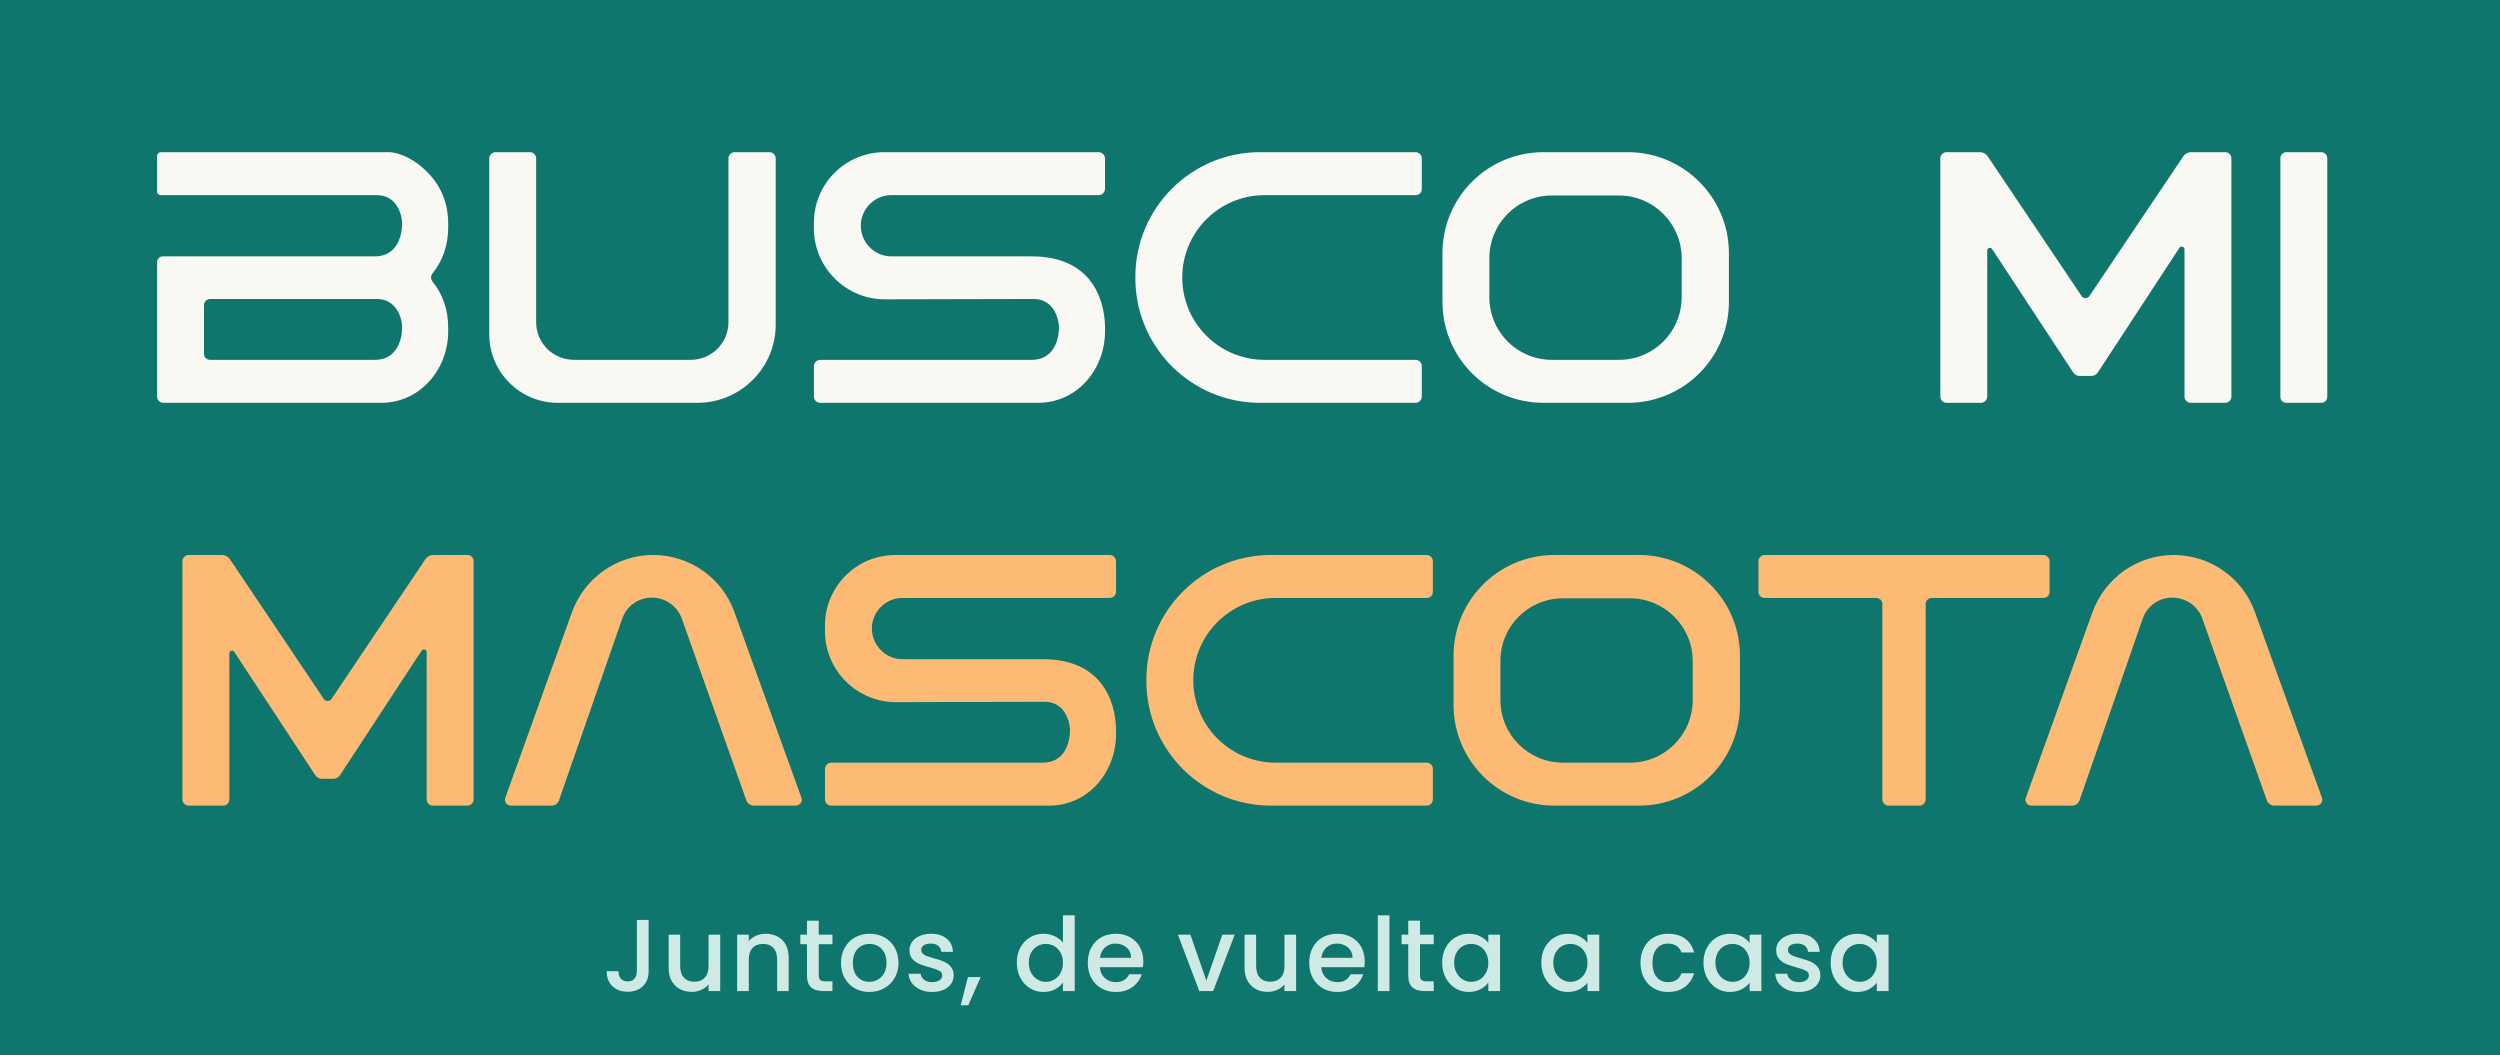
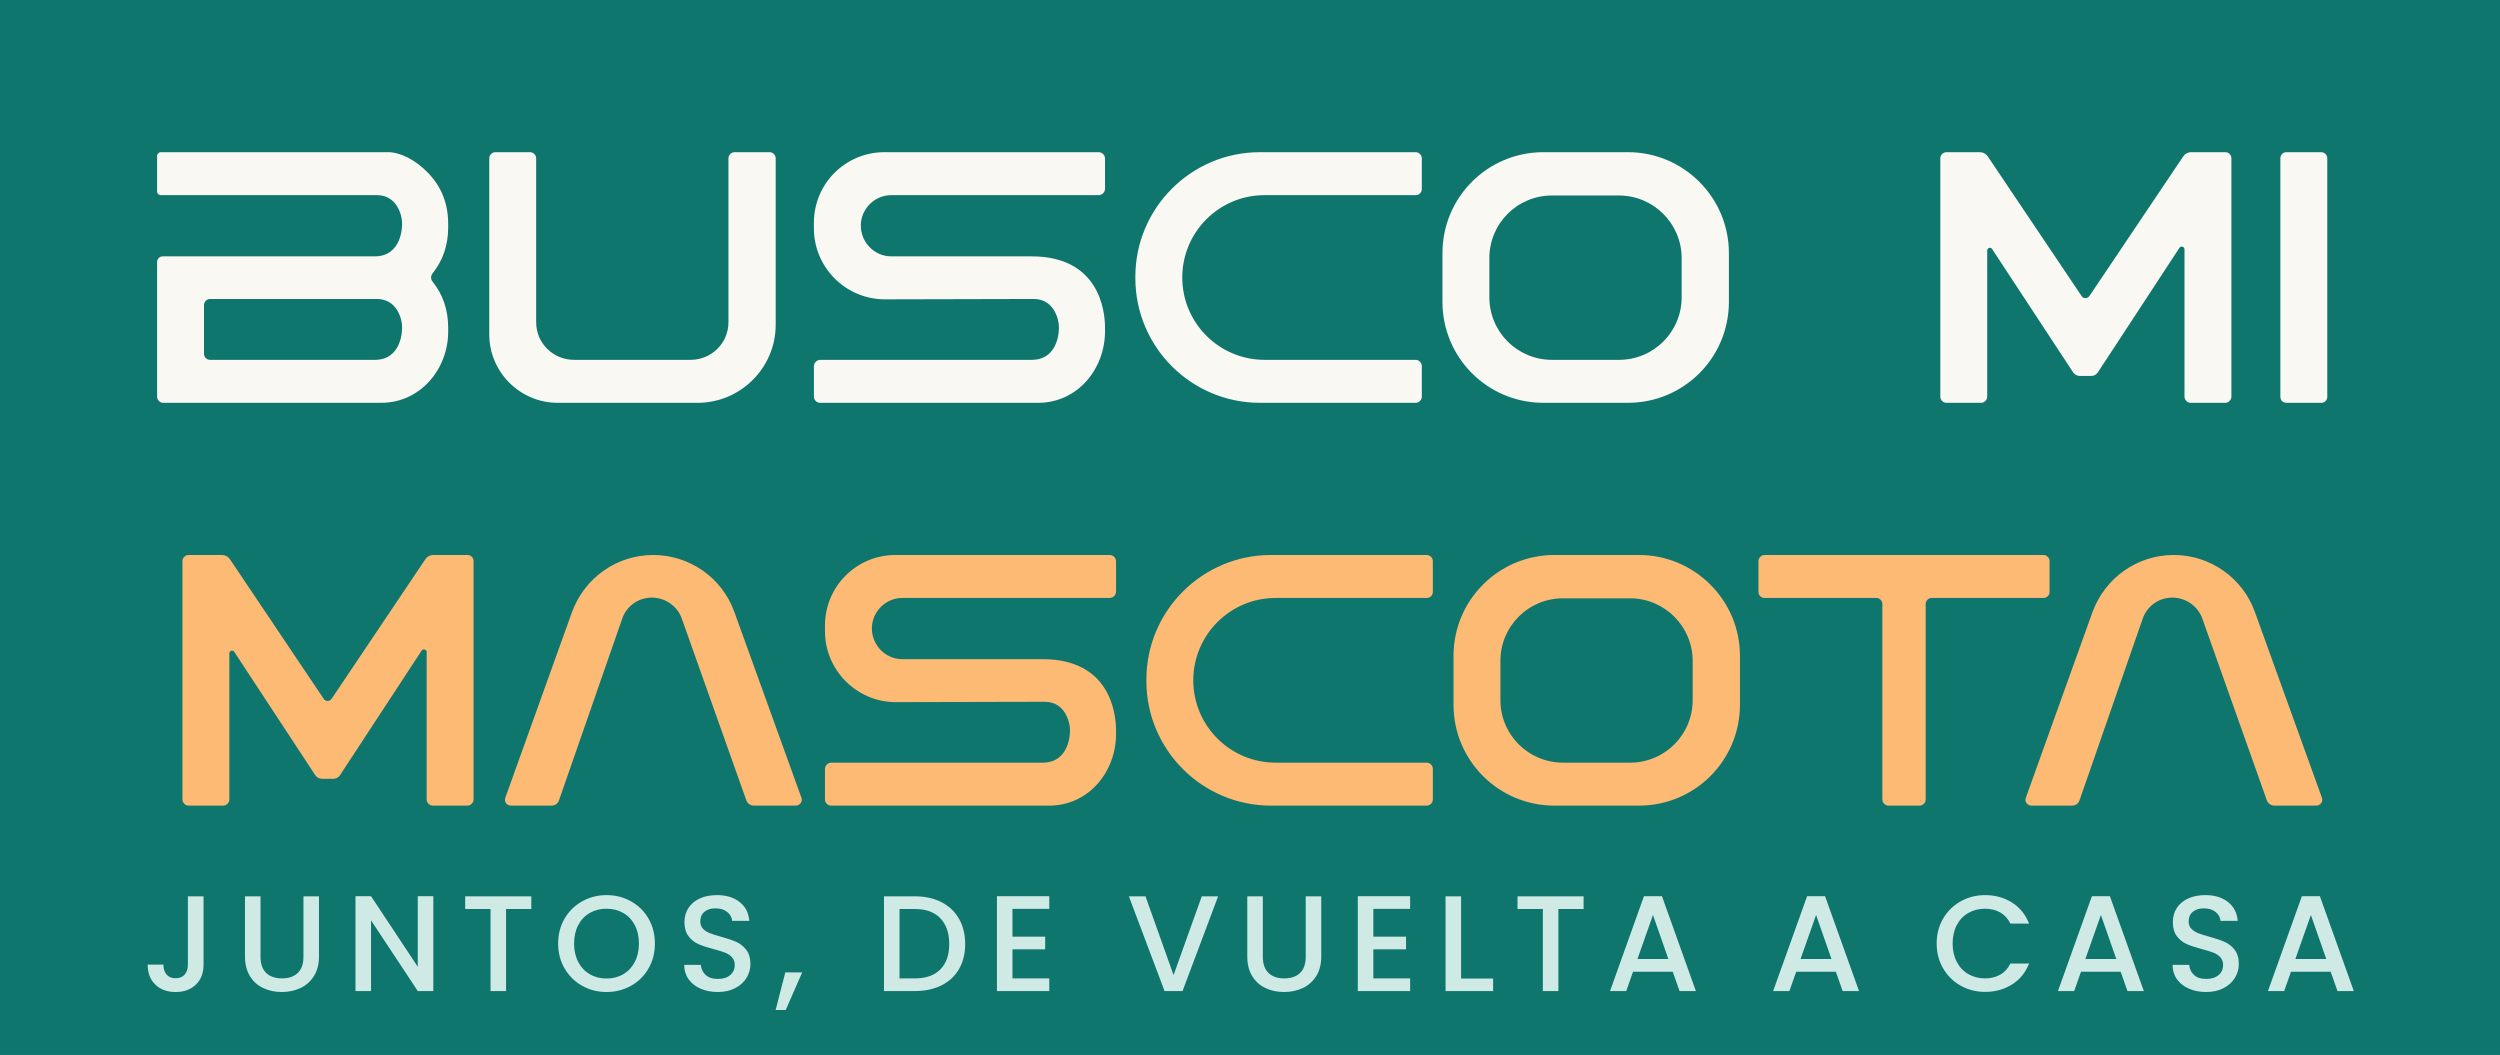
<svg xmlns="http://www.w3.org/2000/svg" viewBox="0 0 782 330" width="782" height="330" role="img" aria-label="Busco mi mascota. Juntos, de vuelta a casa">
  <rect width="782" height="330" fill="#0f766e" />
  <path fill="#faf8f3" d="M140.19 71.12L140.19 70C140.19 63.84 138.18 58.58 134.03 54.21C129.89 49.84 124.96 47.6 121.49 47.6L50.26 47.6C49.7 47.6 49.14 48.16 49.14 48.72L49.14 59.92C49.14 60.59 49.7 61.04 50.26 61.04L117.9 61.04C124.18 61.04 125.63 67.31 125.74 69.22C125.97 71.12 125.52 80.19 117.23 80.19L50.93 80.19C49.92 80.19 49.14 80.98 49.14 81.98L49.14 124.1C49.14 125.1 50.03 126 51.04 126L119.25 126C131.46 126 140.19 115.47 140.19 103.71L140.19 102.48C140.19 96.88 138.51 92.06 135.26 88.03C134.7 87.25 134.7 86.35 135.26 85.57C138.51 81.54 140.19 76.72 140.19 71.12M117.23 112.56L65.71 112.56C64.7 112.56 63.81 111.78 63.81 110.66L63.81 95.42C63.81 94.42 64.7 93.52 65.71 93.52L117.9 93.52C124.18 93.52 125.63 99.79 125.74 101.58C125.97 103.6 125.52 112.56 117.23 112.56M240.74 47.6L229.76 47.6C228.75 47.6 227.86 48.5 227.86 49.5L227.86 100.8C227.86 107.3 222.59 112.56 215.98 112.56L179.58 112.56C172.98 112.56 167.71 107.3 167.71 100.8L167.71 49.5C167.71 48.5 166.82 47.6 165.81 47.6L154.94 47.6C153.94 47.6 153.04 48.5 153.04 49.5L153.04 104.61C153.04 116.37 162.67 126 174.43 126L218.22 126C231.66 126 242.64 115.02 242.64 101.58L242.64 49.5C242.64 48.5 241.74 47.6 240.74 47.6M278.78 80.19C273.52 80.19 269.26 75.82 269.26 70.56C269.26 65.41 273.52 61.04 278.78 61.04L343.63 61.04C344.75 61.04 345.65 60.14 345.65 59.02L345.65 49.62C345.65 48.5 344.75 47.6 343.63 47.6L276.66 47.6C264.45 47.6 254.59 57.46 254.59 69.66L254.59 71.46C254.59 83.66 264.56 93.63 276.77 93.63L323.36 93.52C329.63 93.52 331.09 99.79 331.2 101.7C331.42 103.6 330.98 112.56 322.69 112.56L256.61 112.56C255.49 112.56 254.59 113.46 254.59 114.58L254.59 124.1C254.59 125.1 255.49 126 256.5 126L324.7 126C337.02 126 345.65 115.47 345.65 103.6L345.65 102.48C345.65 96.88 343.63 80.19 322.69 80.19M395.57 61.04L442.83 61.04C443.84 61.04 444.74 60.26 444.74 59.14L444.74 49.5C444.74 48.5 443.84 47.6 442.83 47.6L394.11 47.6C372.61 47.6 355.14 65.07 355.14 86.58L355.14 87.02C355.14 108.53 372.61 126 394.11 126L442.83 126C443.84 126 444.74 125.1 444.74 124.1L444.74 114.46C444.74 113.46 443.84 112.56 442.83 112.56L395.57 112.56C381.34 112.56 369.81 101.02 369.81 86.8C369.81 72.58 381.34 61.04 395.57 61.04M509.22 47.6L482.78 47.6C465.31 47.6 451.2 61.71 451.2 79.18L451.2 94.42C451.2 111.89 465.31 126 482.78 126L509.22 126C526.69 126 540.8 111.89 540.8 94.42L540.8 79.18C540.8 61.71 526.58 47.6 509.22 47.6M526.02 92.96C526.02 103.82 517.28 112.56 506.42 112.56L485.47 112.56C474.61 112.56 465.87 103.82 465.87 92.96L465.87 80.75C465.87 69.89 474.61 61.15 485.47 61.15L506.42 61.15C517.17 61.15 526.02 69.89 526.02 80.75M685.33 47.6C684.43 47.6 683.54 48.05 682.98 48.83L653.63 92.51C652.96 93.52 651.62 93.52 651.06 92.51L621.71 48.83C621.15 48.05 620.26 47.6 619.25 47.6L608.83 47.6C607.82 47.6 606.93 48.5 606.93 49.5L606.93 124.1C606.93 125.1 607.82 126 608.83 126L619.7 126C620.7 126 621.6 125.1 621.6 124.1L621.6 78.4C621.6 77.5 622.72 77.17 623.17 77.95L648.48 116.48C648.93 117.15 649.71 117.6 650.5 117.6L654.19 117.6C654.98 117.6 655.76 117.15 656.21 116.48L681.74 77.5C682.19 76.83 683.31 77.17 683.31 77.95L683.31 124.1C683.31 125.1 684.21 126 685.22 126L696.08 126C697.09 126 697.98 125.1 697.98 124.1L697.98 49.5C697.98 48.5 697.2 47.6 696.08 47.6M726.06 126C727.18 126 727.97 125.22 727.97 124.1L727.97 49.5C727.97 48.5 727.18 47.6 726.06 47.6L715.2 47.6C714.08 47.6 713.3 48.5 713.3 49.5L713.3 124.1C713.3 125.22 714.08 126 715.2 126" />
  <path fill="#fdba74" d="M135.47 173.6C134.58 173.6 133.68 174.05 133.12 174.83L103.78 218.51C103.1 219.52 101.76 219.52 101.2 218.51L71.86 174.83C71.3 174.05 70.4 173.6 69.39 173.6L58.98 173.6C57.97 173.6 57.07 174.5 57.07 175.5L57.07 250.1C57.07 251.1 57.97 252 58.98 252L69.84 252C70.85 252 71.74 251.1 71.74 250.1L71.74 204.4C71.74 203.5 72.86 203.17 73.31 203.95L98.62 242.48C99.07 243.15 99.86 243.6 100.64 243.6L104.34 243.6C105.12 243.6 105.9 243.15 106.35 242.48L131.89 203.5C132.34 202.83 133.46 203.17 133.46 203.95L133.46 250.1C133.46 251.1 134.35 252 135.36 252L146.22 252C147.23 252 148.13 251.1 148.13 250.1L148.13 175.5C148.13 174.5 147.34 173.6 146.22 173.6M250.69 249.54L229.74 191.52C225.94 180.77 215.74 173.6 204.32 173.6C192.9 173.6 182.82 180.77 178.9 191.52L158.06 249.54C157.62 250.77 158.51 252 159.86 252L172.51 252C173.63 252 174.53 251.33 174.86 250.32L194.58 193.65C195.92 189.62 199.62 186.93 203.87 186.93C208.13 186.93 211.94 189.62 213.28 193.54L233.44 250.32C233.78 251.33 234.78 252 235.79 252L248.9 252C250.24 252 251.14 250.66 250.69 249.54M282.24 206.19C276.98 206.19 272.72 201.82 272.72 196.56C272.72 191.41 276.98 187.04 282.24 187.04L347.09 187.04C348.21 187.04 349.1 186.14 349.1 185.02L349.1 175.62C349.1 174.5 348.21 173.6 347.09 173.6L280.11 173.6C267.9 173.6 258.05 183.46 258.05 195.66L258.05 197.46C258.05 209.66 268.02 219.63 280.22 219.63L326.82 219.52C333.09 219.52 334.54 225.79 334.66 227.7C334.88 229.6 334.43 238.56 326.14 238.56L260.06 238.56C258.94 238.56 258.05 239.46 258.05 240.58L258.05 250.1C258.05 251.1 258.94 252 259.95 252L328.16 252C340.48 252 349.1 241.47 349.1 229.6L349.1 228.48C349.1 222.88 347.09 206.19 326.14 206.19M399.02 187.04L446.29 187.04C447.3 187.04 448.19 186.26 448.19 185.14L448.19 175.5C448.19 174.5 447.3 173.6 446.29 173.6L397.57 173.6C376.06 173.6 358.59 191.07 358.59 212.58L358.59 213.02C358.59 234.53 376.06 252 397.57 252L446.29 252C447.3 252 448.19 251.1 448.19 250.1L448.19 240.46C448.19 239.46 447.3 238.56 446.29 238.56L399.02 238.56C384.8 238.56 373.26 227.02 373.26 212.8C373.26 198.58 384.8 187.04 399.02 187.04M512.67 173.6L486.24 173.6C468.77 173.6 454.66 187.71 454.66 205.18L454.66 220.42C454.66 237.89 468.77 252 486.24 252L512.67 252C530.14 252 544.26 237.89 544.26 220.42L544.26 205.18C544.26 187.71 530.03 173.6 512.67 173.6M529.47 218.96C529.47 229.82 520.74 238.56 509.87 238.56L488.93 238.56C478.06 238.56 469.33 229.82 469.33 218.96L469.33 206.75C469.33 195.89 478.06 187.15 488.93 187.15L509.87 187.15C520.62 187.15 529.47 195.89 529.47 206.75M551.95 173.6C550.94 173.6 550.05 174.5 550.05 175.5L550.05 185.14C550.05 186.26 550.94 187.04 551.95 187.04L586.9 187.04C588.02 187.04 588.8 187.94 588.8 188.94L588.8 250.1C588.8 251.1 589.7 252 590.7 252L600.45 252C601.46 252 602.35 251.1 602.35 250.1L602.35 188.94C602.35 187.94 603.14 187.04 604.26 187.04L639.2 187.04C640.21 187.04 641.1 186.26 641.1 185.14L641.1 175.5C641.1 174.5 640.21 173.6 639.2 173.6M726.3 249.54L705.36 191.52C701.55 180.77 691.36 173.6 679.94 173.6C668.51 173.6 658.43 180.77 654.51 191.52L633.68 249.54C633.23 250.77 634.13 252 635.47 252L648.13 252C649.25 252 650.14 251.33 650.48 250.32L670.19 193.65C671.54 189.62 675.23 186.93 679.49 186.93C683.74 186.93 687.55 189.62 688.9 193.54L709.06 250.32C709.39 251.33 710.4 252 711.41 252L724.51 252C725.86 252 726.75 250.66 726.3 249.54" />
-   <path fill="#cfe9e5" d="M199.21 287.76L202.89 287.76L202.89 303.79Q202.89 306.77 201.08 308.5Q199.27 310.22 196.33 310.22L196.33 310.22Q193.38 310.22 191.58 308.5Q189.77 306.77 189.77 303.79L189.77 303.79L193.45 303.79Q193.48 305.26 194.2 306.13Q194.92 306.99 196.33 306.99L196.33 306.99Q197.74 306.99 198.47 306.11Q199.21 305.23 199.21 303.79L199.21 303.79L199.21 287.76M221.63 292.37L225.28 292.37L225.28 310L221.63 310L221.63 307.92Q220.76 309.01 219.37 309.63Q217.98 310.26 216.41 310.26L216.41 310.26Q214.33 310.26 212.68 309.39Q211.04 308.53 210.09 306.83Q209.15 305.14 209.15 302.74L209.15 302.74L209.15 292.37L212.76 292.37L212.76 302.19Q212.76 304.56 213.95 305.82Q215.13 307.09 217.18 307.09L217.18 307.09Q219.23 307.09 220.43 305.82Q221.63 304.56 221.63 302.19L221.63 302.19L221.63 292.37M239.47 292.08Q241.55 292.08 243.2 292.94Q244.85 293.81 245.78 295.5Q246.7 297.2 246.7 299.6L246.7 299.6L246.7 310L243.09 310L243.09 300.14Q243.09 297.78 241.9 296.51Q240.72 295.25 238.67 295.25L238.67 295.25Q236.62 295.25 235.42 296.51Q234.22 297.78 234.22 300.14L234.22 300.14L234.22 310L230.58 310L230.58 292.37L234.22 292.37L234.22 294.38Q235.12 293.3 236.51 292.69Q237.9 292.08 239.47 292.08L239.47 292.08M260.39 295.34L256.1 295.34L256.1 305.1Q256.1 306.1 256.56 306.53Q257.03 306.96 258.15 306.96L258.15 306.96L260.39 306.96L260.39 310L257.51 310Q255.04 310 253.73 308.85Q252.42 307.7 252.42 305.1L252.42 305.1L252.42 295.34L250.34 295.34L250.34 292.37L252.42 292.37L252.42 287.98L256.1 287.98L256.1 292.37L260.39 292.37L260.39 295.34M271.9 310.29Q269.4 310.29 267.38 309.15Q265.37 308.02 264.22 305.95Q263.06 303.89 263.06 301.17L263.06 301.17Q263.06 298.48 264.25 296.4Q265.43 294.32 267.48 293.2Q269.53 292.08 272.06 292.08L272.06 292.08Q274.58 292.08 276.63 293.2Q278.68 294.32 279.86 296.4Q281.05 298.48 281.05 301.17L281.05 301.17Q281.05 303.86 279.83 305.94Q278.62 308.02 276.52 309.15Q274.42 310.29 271.9 310.29L271.9 310.29M271.9 307.12Q273.3 307.12 274.54 306.45Q275.77 305.78 276.54 304.43Q277.3 303.09 277.3 301.17L277.3 301.17Q277.3 299.25 276.57 297.92Q275.83 296.59 274.62 295.92Q273.4 295.25 271.99 295.25L271.99 295.25Q270.58 295.25 269.38 295.92Q268.18 296.59 267.48 297.92Q266.78 299.25 266.78 301.17L266.78 301.17Q266.78 304.02 268.23 305.57Q269.69 307.12 271.9 307.12L271.9 307.12M291.56 310.29Q289.48 310.29 287.84 309.54Q286.19 308.78 285.23 307.49Q284.27 306.19 284.2 304.59L284.2 304.59L287.98 304.59Q288.08 305.71 289.05 306.46Q290.03 307.22 291.5 307.22L291.5 307.22Q293.04 307.22 293.88 306.62Q294.73 306.03 294.73 305.1L294.73 305.1Q294.73 304.11 293.79 303.63Q292.84 303.15 290.8 302.58L290.8 302.58Q288.81 302.03 287.56 301.52Q286.32 301.01 285.4 299.95Q284.49 298.9 284.49 297.17L284.49 297.17Q284.49 295.76 285.32 294.59Q286.16 293.42 287.71 292.75Q289.26 292.08 291.28 292.08L291.28 292.08Q294.28 292.08 296.12 293.6Q297.96 295.12 298.09 297.74L298.09 297.74L294.44 297.74Q294.35 296.56 293.48 295.86Q292.62 295.15 291.15 295.15L291.15 295.15Q289.71 295.15 288.94 295.7Q288.17 296.24 288.17 297.14L288.17 297.14Q288.17 297.84 288.68 298.32Q289.2 298.8 289.93 299.07Q290.67 299.34 292.11 299.76L292.11 299.76Q294.03 300.27 295.26 300.8Q296.49 301.33 297.39 302.35Q298.28 303.38 298.32 305.07L298.32 305.07Q298.32 306.58 297.48 307.76Q296.65 308.94 295.13 309.62Q293.61 310.29 291.56 310.29L291.56 310.29M302.78 305.62L306.75 305.62L302.88 314.45L300.51 314.45L302.78 305.62M318.06 301.1Q318.06 298.45 319.16 296.4Q320.26 294.35 322.17 293.22Q324.07 292.08 326.41 292.08L326.41 292.08Q328.14 292.08 329.82 292.83Q331.5 293.58 332.49 294.83L332.49 294.83L332.49 286.32L336.17 286.32L336.17 310L332.49 310L332.49 307.34Q331.59 308.62 330.01 309.46Q328.42 310.29 326.38 310.29L326.38 310.29Q324.07 310.29 322.17 309.12Q320.26 307.95 319.16 305.86Q318.06 303.76 318.06 301.1L318.06 301.1M332.49 301.17Q332.49 299.34 331.74 298Q330.98 296.66 329.77 295.95Q328.55 295.25 327.14 295.25L327.14 295.25Q325.74 295.25 324.52 295.94Q323.3 296.62 322.55 297.95Q321.8 299.28 321.8 301.1L321.8 301.1Q321.8 302.93 322.55 304.3Q323.3 305.68 324.54 306.4Q325.77 307.12 327.14 307.12L327.14 307.12Q328.55 307.12 329.77 306.42Q330.98 305.71 331.74 304.35Q332.49 302.99 332.49 301.17L332.49 301.17M357.63 300.75Q357.63 301.74 357.5 302.54L357.5 302.54L344.03 302.54Q344.19 304.66 345.6 305.94Q347 307.22 349.05 307.22L349.05 307.22Q352 307.22 353.21 304.75L353.21 304.75L357.15 304.75Q356.35 307.18 354.25 308.74Q352.16 310.29 349.05 310.29L349.05 310.29Q346.52 310.29 344.52 309.15Q342.52 308.02 341.39 305.95Q340.25 303.89 340.25 301.17L340.25 301.17Q340.25 298.45 341.36 296.38Q342.46 294.32 344.46 293.2Q346.46 292.08 349.05 292.08L349.05 292.08Q351.55 292.08 353.5 293.17Q355.45 294.26 356.54 296.22Q357.63 298.19 357.63 300.75L357.63 300.75M344.06 299.6L353.82 299.6Q353.79 297.58 352.38 296.37Q350.97 295.15 348.89 295.15L348.89 295.15Q347 295.15 345.66 296.35Q344.32 297.55 344.06 299.6L344.06 299.6M372.36 292.37L377.35 306.74L382.34 292.37L386.21 292.37L379.49 310L375.14 310L368.45 292.37L372.36 292.37M401.78 292.37L405.43 292.37L405.43 310L401.78 310L401.78 307.92Q400.92 309.01 399.53 309.63Q398.14 310.26 396.57 310.26L396.57 310.26Q394.49 310.26 392.84 309.39Q391.19 308.53 390.25 306.83Q389.3 305.14 389.3 302.74L389.3 302.74L389.3 292.37L392.92 292.37L392.92 302.19Q392.92 304.56 394.1 305.82Q395.29 307.09 397.34 307.09L397.34 307.09Q399.38 307.09 400.58 305.82Q401.78 304.56 401.78 302.19L401.78 302.19L401.78 292.37M426.89 300.75Q426.89 301.74 426.76 302.54L426.76 302.54L413.29 302.54Q413.45 304.66 414.86 305.94Q416.27 307.22 418.32 307.22L418.32 307.22Q421.26 307.22 422.48 304.75L422.48 304.75L426.41 304.75Q425.61 307.18 423.52 308.74Q421.42 310.29 418.32 310.29L418.32 310.29Q415.79 310.29 413.79 309.15Q411.79 308.02 410.65 305.95Q409.52 303.89 409.52 301.17L409.52 301.17Q409.52 298.45 410.62 296.38Q411.72 294.32 413.72 293.2Q415.72 292.08 418.32 292.08L418.32 292.08Q420.81 292.08 422.76 293.17Q424.72 294.26 425.8 296.22Q426.89 298.19 426.89 300.75L426.89 300.75M413.32 299.6L423.08 299.6Q423.05 297.58 421.64 296.37Q420.24 295.15 418.16 295.15L418.16 295.15Q416.27 295.15 414.92 296.35Q413.58 297.55 413.32 299.6L413.32 299.6M430.98 286.32L434.62 286.32L434.62 310L430.98 310L430.98 286.32M448.47 295.34L444.18 295.34L444.18 305.1Q444.18 306.1 444.64 306.53Q445.11 306.96 446.23 306.96L446.23 306.96L448.47 306.96L448.47 310L445.59 310Q443.12 310 441.81 308.85Q440.5 307.7 440.5 305.1L440.5 305.1L440.5 295.34L438.42 295.34L438.42 292.37L440.5 292.37L440.5 287.98L444.18 287.98L444.18 292.37L448.47 292.37L448.47 295.34M451.11 301.1Q451.11 298.45 452.22 296.4Q453.32 294.35 455.22 293.22Q457.13 292.08 459.43 292.08L459.43 292.08Q461.51 292.08 463.06 292.9Q464.62 293.71 465.54 294.93L465.54 294.93L465.54 292.37L469.22 292.37L469.22 310L465.54 310L465.54 307.38Q464.62 308.62 463.02 309.46Q461.42 310.29 459.37 310.29L459.37 310.29Q457.1 310.29 455.21 309.12Q453.32 307.95 452.22 305.86Q451.11 303.76 451.11 301.1L451.11 301.1M465.54 301.17Q465.54 299.34 464.79 298Q464.04 296.66 462.82 295.95Q461.61 295.25 460.2 295.25L460.2 295.25Q458.79 295.25 457.58 295.94Q456.36 296.62 455.61 297.95Q454.86 299.28 454.86 301.1L454.86 301.1Q454.86 302.93 455.61 304.3Q456.36 305.68 457.59 306.4Q458.82 307.12 460.2 307.12L460.2 307.12Q461.61 307.12 462.82 306.42Q464.04 305.71 464.79 304.35Q465.54 302.99 465.54 301.17L465.54 301.17M482.13 301.1Q482.13 298.45 483.23 296.4Q484.34 294.35 486.24 293.22Q488.14 292.08 490.45 292.08L490.45 292.08Q492.53 292.08 494.08 292.9Q495.63 293.71 496.56 294.93L496.56 294.93L496.56 292.37L500.24 292.37L500.24 310L496.56 310L496.56 307.38Q495.63 308.62 494.03 309.46Q492.43 310.29 490.38 310.29L490.38 310.29Q488.11 310.29 486.22 309.12Q484.34 307.95 483.23 305.86Q482.13 303.76 482.13 301.1L482.13 301.1M496.56 301.17Q496.56 299.34 495.81 298Q495.06 296.66 493.84 295.95Q492.62 295.25 491.22 295.25L491.22 295.25Q489.81 295.25 488.59 295.94Q487.38 296.62 486.62 297.95Q485.87 299.28 485.87 301.1L485.87 301.1Q485.87 302.93 486.62 304.3Q487.38 305.68 488.61 306.4Q489.84 307.12 491.22 307.12L491.22 307.12Q492.62 307.12 493.84 306.42Q495.06 305.71 495.81 304.35Q496.56 302.99 496.56 301.17L496.56 301.17M513.14 301.17Q513.14 298.45 514.25 296.38Q515.35 294.32 517.3 293.2Q519.26 292.08 521.78 292.08L521.78 292.08Q524.98 292.08 527.08 293.6Q529.18 295.12 529.91 297.94L529.91 297.94L525.98 297.94Q525.5 296.62 524.44 295.89Q523.38 295.15 521.78 295.15L521.78 295.15Q519.54 295.15 518.22 296.74Q516.89 298.32 516.89 301.17L516.89 301.17Q516.89 304.02 518.22 305.62Q519.54 307.22 521.78 307.22L521.78 307.22Q524.95 307.22 525.98 304.43L525.98 304.43L529.91 304.43Q529.14 307.12 527.03 308.7Q524.92 310.29 521.78 310.29L521.78 310.29Q519.26 310.29 517.3 309.15Q515.35 308.02 514.25 305.95Q513.14 303.89 513.14 301.17L513.14 301.17M532.84 301.1Q532.84 298.45 533.95 296.4Q535.05 294.35 536.96 293.22Q538.86 292.08 541.16 292.08L541.16 292.08Q543.24 292.08 544.8 292.9Q546.35 293.71 547.28 294.93L547.28 294.93L547.28 292.37L550.96 292.37L550.96 310L547.28 310L547.28 307.38Q546.35 308.62 544.75 309.46Q543.15 310.29 541.1 310.29L541.1 310.29Q538.83 310.29 536.94 309.12Q535.05 307.95 533.95 305.86Q532.84 303.76 532.84 301.1L532.84 301.1M547.28 301.17Q547.28 299.34 546.52 298Q545.77 296.66 544.56 295.95Q543.34 295.25 541.93 295.25L541.93 295.25Q540.52 295.25 539.31 295.94Q538.09 296.62 537.34 297.95Q536.59 299.28 536.59 301.1L536.59 301.1Q536.59 302.93 537.34 304.3Q538.09 305.68 539.32 306.4Q540.56 307.12 541.93 307.12L541.93 307.12Q543.34 307.12 544.56 306.42Q545.77 305.71 546.52 304.35Q547.28 302.99 547.28 301.17L547.28 301.17M562.66 310.29Q560.58 310.29 558.93 309.54Q557.28 308.78 556.32 307.49Q555.36 306.19 555.3 304.59L555.3 304.59L559.07 304.59Q559.17 305.71 560.14 306.46Q561.12 307.22 562.59 307.22L562.59 307.22Q564.13 307.22 564.98 306.62Q565.82 306.03 565.82 305.1L565.82 305.1Q565.82 304.11 564.88 303.63Q563.94 303.15 561.89 302.58L561.89 302.58Q559.9 302.03 558.66 301.52Q557.41 301.01 556.5 299.95Q555.58 298.9 555.58 297.17L555.58 297.17Q555.58 295.76 556.42 294.59Q557.25 293.42 558.8 292.75Q560.35 292.08 562.37 292.08L562.37 292.08Q565.38 292.08 567.22 293.6Q569.06 295.12 569.18 297.74L569.18 297.74L565.54 297.74Q565.44 296.56 564.58 295.86Q563.71 295.15 562.24 295.15L562.24 295.15Q560.8 295.15 560.03 295.7Q559.26 296.24 559.26 297.14L559.26 297.14Q559.26 297.84 559.78 298.32Q560.29 298.8 561.02 299.07Q561.76 299.34 563.2 299.76L563.2 299.76Q565.12 300.27 566.35 300.8Q567.58 301.33 568.48 302.35Q569.38 303.38 569.41 305.07L569.41 305.07Q569.41 306.58 568.58 307.76Q567.74 308.94 566.22 309.62Q564.7 310.29 562.66 310.29L562.66 310.29M572.63 301.1Q572.63 298.45 573.73 296.4Q574.84 294.35 576.74 293.22Q578.64 292.08 580.95 292.08L580.95 292.08Q583.03 292.08 584.58 292.9Q586.13 293.71 587.06 294.93L587.06 294.93L587.06 292.37L590.74 292.37L590.74 310L587.06 310L587.06 307.38Q586.13 308.62 584.53 309.46Q582.93 310.29 580.88 310.29L580.88 310.29Q578.61 310.29 576.72 309.12Q574.84 307.95 573.73 305.86Q572.63 303.76 572.63 301.1L572.63 301.1M587.06 301.17Q587.06 299.34 586.31 298Q585.56 296.66 584.34 295.95Q583.12 295.25 581.72 295.25L581.72 295.25Q580.31 295.25 579.09 295.94Q577.88 296.62 577.12 297.95Q576.37 299.28 576.37 301.1L576.37 301.1Q576.37 302.93 577.12 304.3Q577.88 305.68 579.11 306.4Q580.34 307.12 581.72 307.12L581.72 307.12Q583.12 307.12 584.34 306.42Q585.56 305.71 586.31 304.35Q587.06 302.99 587.06 301.17L587.06 301.17" />
+   <path fill="#cfe9e5" d="M58.77 280.37L63.67 280.37L63.67 301.73Q63.67 305.69 61.26 308Q58.86 310.3 54.93 310.3L54.93 310.3Q51.01 310.3 48.6 308Q46.2 305.69 46.2 301.73L46.2 301.73L51.1 301.73Q51.14 303.69 52.1 304.84Q53.06 305.99 54.93 305.99L54.93 305.99Q56.81 305.99 57.79 304.82Q58.77 303.65 58.77 301.73L58.77 301.73L58.77 280.37M76.63 280.37L81.49 280.37L81.49 299.26Q81.49 302.63 83.26 304.33Q85.03 306.04 88.18 306.04L88.18 306.04Q91.38 306.04 93.15 304.33Q94.92 302.63 94.92 299.26L94.92 299.26L94.92 280.37L99.78 280.37L99.78 299.17Q99.78 302.8 98.2 305.31Q96.62 307.83 93.98 309.06Q91.34 310.3 88.14 310.3L88.14 310.3Q84.94 310.3 82.32 309.06Q79.7 307.83 78.17 305.31Q76.63 302.8 76.63 299.17L76.63 299.17L76.63 280.37M135.54 280.33L135.54 310L130.68 310L116.06 287.88L116.06 310L111.2 310L111.2 280.33L116.06 280.33L130.68 302.41L130.68 280.33L135.54 280.33M145.51 280.37L166.19 280.37L166.19 284.34L158.3 284.34L158.3 310L153.44 310L153.44 284.34L145.51 284.34L145.51 280.37M189.72 310.3Q185.58 310.3 182.11 308.36Q178.64 306.42 176.61 302.95Q174.59 299.47 174.59 295.12L174.59 295.12Q174.59 290.78 176.61 287.32Q178.64 283.87 182.11 281.93Q185.58 279.99 189.72 279.99L189.72 279.99Q193.9 279.99 197.37 281.93Q200.84 283.87 202.85 287.32Q204.85 290.78 204.85 295.12L204.85 295.12Q204.85 299.47 202.85 302.95Q200.84 306.42 197.37 308.36Q193.9 310.3 189.72 310.3L189.72 310.3M189.72 306.08Q192.66 306.08 194.96 304.74Q197.26 303.39 198.56 300.9Q199.86 298.41 199.86 295.12L199.86 295.12Q199.86 291.84 198.56 289.37Q197.26 286.9 194.96 285.58Q192.66 284.25 189.72 284.25L189.72 284.25Q186.78 284.25 184.48 285.58Q182.17 286.9 180.87 289.37Q179.57 291.84 179.57 295.12L179.57 295.12Q179.57 298.41 180.87 300.9Q182.17 303.39 184.48 304.74Q186.78 306.08 189.72 306.08L189.72 306.08M224.5 310.3Q221.52 310.3 219.13 309.25Q216.74 308.21 215.38 306.29Q214.02 304.37 214.02 301.82L214.02 301.82L219.22 301.82Q219.39 303.73 220.73 304.97Q222.07 306.21 224.5 306.21L224.5 306.21Q227.02 306.21 228.42 304.99Q229.83 303.78 229.83 301.86L229.83 301.86Q229.83 300.37 228.96 299.43Q228.08 298.49 226.78 297.98Q225.48 297.47 223.18 296.87L223.18 296.87Q220.28 296.1 218.47 295.32Q216.66 294.53 215.38 292.86Q214.1 291.2 214.1 288.43L214.1 288.43Q214.1 285.87 215.38 283.96Q216.66 282.04 218.96 281.01Q221.26 279.99 224.29 279.99L224.29 279.99Q228.59 279.99 231.34 282.14Q234.09 284.3 234.39 288.05L234.39 288.05L229.02 288.05Q228.89 286.43 227.49 285.28Q226.08 284.13 223.78 284.13L223.78 284.13Q221.69 284.13 220.37 285.19Q219.05 286.26 219.05 288.26L219.05 288.26Q219.05 289.62 219.88 290.5Q220.71 291.37 221.99 291.88Q223.27 292.4 225.48 292.99L225.48 292.99Q228.42 293.8 230.28 294.61Q232.13 295.42 233.43 297.11Q234.73 298.79 234.73 301.6L234.73 301.6Q234.73 303.86 233.52 305.87Q232.3 307.87 229.98 309.08Q227.66 310.3 224.5 310.3L224.5 310.3M245.64 304.16L250.93 304.16L245.77 315.93L242.62 315.93L245.64 304.16M286.18 280.37Q290.91 280.37 294.47 282.19Q298.03 284 299.97 287.39Q301.91 290.78 301.91 295.29L301.91 295.29Q301.91 299.81 299.97 303.14Q298.03 306.46 294.47 308.23Q290.91 310 286.18 310L286.18 310L276.51 310L276.51 280.37L286.18 280.37M286.18 306.04Q291.38 306.04 294.15 303.22Q296.92 300.41 296.92 295.29L296.92 295.29Q296.92 290.14 294.15 287.24Q291.38 284.34 286.18 284.34L286.18 284.34L281.37 284.34L281.37 306.04L286.18 306.04M328.21 284.3L316.7 284.3L316.7 292.99L326.93 292.99L326.93 296.96L316.7 296.96L316.7 306.04L328.21 306.04L328.21 310L311.84 310L311.84 280.33L328.21 280.33L328.21 284.3M375.91 280.37L381.03 280.37L369.9 310L364.27 310L353.11 280.37L358.31 280.37L367.09 305.01L375.91 280.37M390.15 280.37L395.01 280.37L395.01 299.26Q395.01 302.63 396.78 304.33Q398.54 306.04 401.7 306.04L401.7 306.04Q404.9 306.04 406.67 304.33Q408.43 302.63 408.43 299.26L408.43 299.26L408.43 280.37L413.29 280.37L413.29 299.17Q413.29 302.8 411.72 305.31Q410.14 307.83 407.5 309.06Q404.85 310.3 401.66 310.3L401.66 310.3Q398.46 310.3 395.84 309.06Q393.22 307.83 391.68 305.31Q390.15 302.8 390.15 299.17L390.15 299.17L390.15 280.37M441.09 284.3L429.58 284.3L429.58 292.99L439.81 292.99L439.81 296.96L429.58 296.96L429.58 306.04L441.09 306.04L441.09 310L424.72 310L424.72 280.33L441.09 280.33L441.09 284.3M457.03 280.37L457.03 306.08L467.05 306.08L467.05 310L452.17 310L452.17 280.37L457.03 280.37M474.68 280.37L495.35 280.37L495.35 284.34L487.46 284.34L487.46 310L482.6 310L482.6 284.34L474.68 284.34L474.68 280.37M525.36 310L523.23 303.95L510.82 303.95L508.69 310L503.62 310L514.23 280.33L519.86 280.33L530.47 310L525.36 310M512.19 299.98L521.86 299.98L517.05 286.21L512.19 299.98M576.38 310L574.25 303.95L561.85 303.95L559.72 310L554.64 310L565.26 280.33L570.88 280.33L581.5 310L576.38 310M563.21 299.98L572.89 299.98L568.07 286.21L563.21 299.98M605.79 295.12Q605.79 290.78 607.82 287.32Q609.84 283.87 613.32 281.93Q616.79 279.99 620.93 279.99L620.93 279.99Q625.66 279.99 629.35 282.31Q633.03 284.64 634.69 288.9L634.69 288.9L628.85 288.9Q627.7 286.56 625.66 285.4Q623.61 284.25 620.93 284.25L620.93 284.25Q617.99 284.25 615.68 285.58Q613.38 286.9 612.08 289.37Q610.78 291.84 610.78 295.12L610.78 295.12Q610.78 298.41 612.08 300.88Q613.38 303.35 615.68 304.69Q617.99 306.04 620.93 306.04L620.93 306.04Q623.61 306.04 625.66 304.88Q627.7 303.73 628.85 301.39L628.85 301.39L634.69 301.39Q633.03 305.65 629.35 307.95Q625.66 310.26 620.93 310.26L620.93 310.26Q616.75 310.26 613.3 308.32Q609.84 306.38 607.82 302.92Q605.79 299.47 605.79 295.12L605.79 295.12M665.47 310L663.34 303.95L650.94 303.95L648.8 310L643.73 310L654.35 280.33L659.97 280.33L670.59 310L665.47 310M652.3 299.98L661.98 299.98L657.16 286.21L652.3 299.98M690.07 310.3Q687.08 310.3 684.7 309.25Q682.31 308.21 680.94 306.29Q679.58 304.37 679.58 301.82L679.58 301.82L684.78 301.82Q684.95 303.73 686.29 304.97Q687.64 306.21 690.07 306.21L690.07 306.21Q692.58 306.21 693.99 304.99Q695.39 303.78 695.39 301.86L695.39 301.86Q695.39 300.37 694.52 299.43Q693.65 298.49 692.35 297.98Q691.05 297.47 688.74 296.87L688.74 296.87Q685.85 296.1 684.03 295.32Q682.22 294.53 680.94 292.86Q679.67 291.2 679.67 288.43L679.67 288.43Q679.67 285.87 680.94 283.96Q682.22 282.04 684.52 281.01Q686.83 279.99 689.85 279.99L689.85 279.99Q694.16 279.99 696.91 282.14Q699.66 284.3 699.96 288.05L699.96 288.05L694.58 288.05Q694.46 286.43 693.05 285.28Q691.64 284.13 689.34 284.13L689.34 284.13Q687.25 284.13 685.93 285.19Q684.61 286.26 684.61 288.26L684.61 288.26Q684.61 289.62 685.44 290.5Q686.27 291.37 687.55 291.88Q688.83 292.4 691.05 292.99L691.05 292.99Q693.99 293.8 695.84 294.61Q697.7 295.42 699 297.11Q700.3 298.79 700.3 301.6L700.3 301.6Q700.3 303.86 699.08 305.87Q697.87 307.87 695.54 309.08Q693.22 310.3 690.07 310.3L690.07 310.3M731.16 310L729.03 303.95L716.62 303.95L714.49 310L709.42 310L720.03 280.33L725.66 280.33L736.27 310L731.16 310M717.99 299.98L727.66 299.98L722.85 286.21L717.99 299.98" />
</svg>
